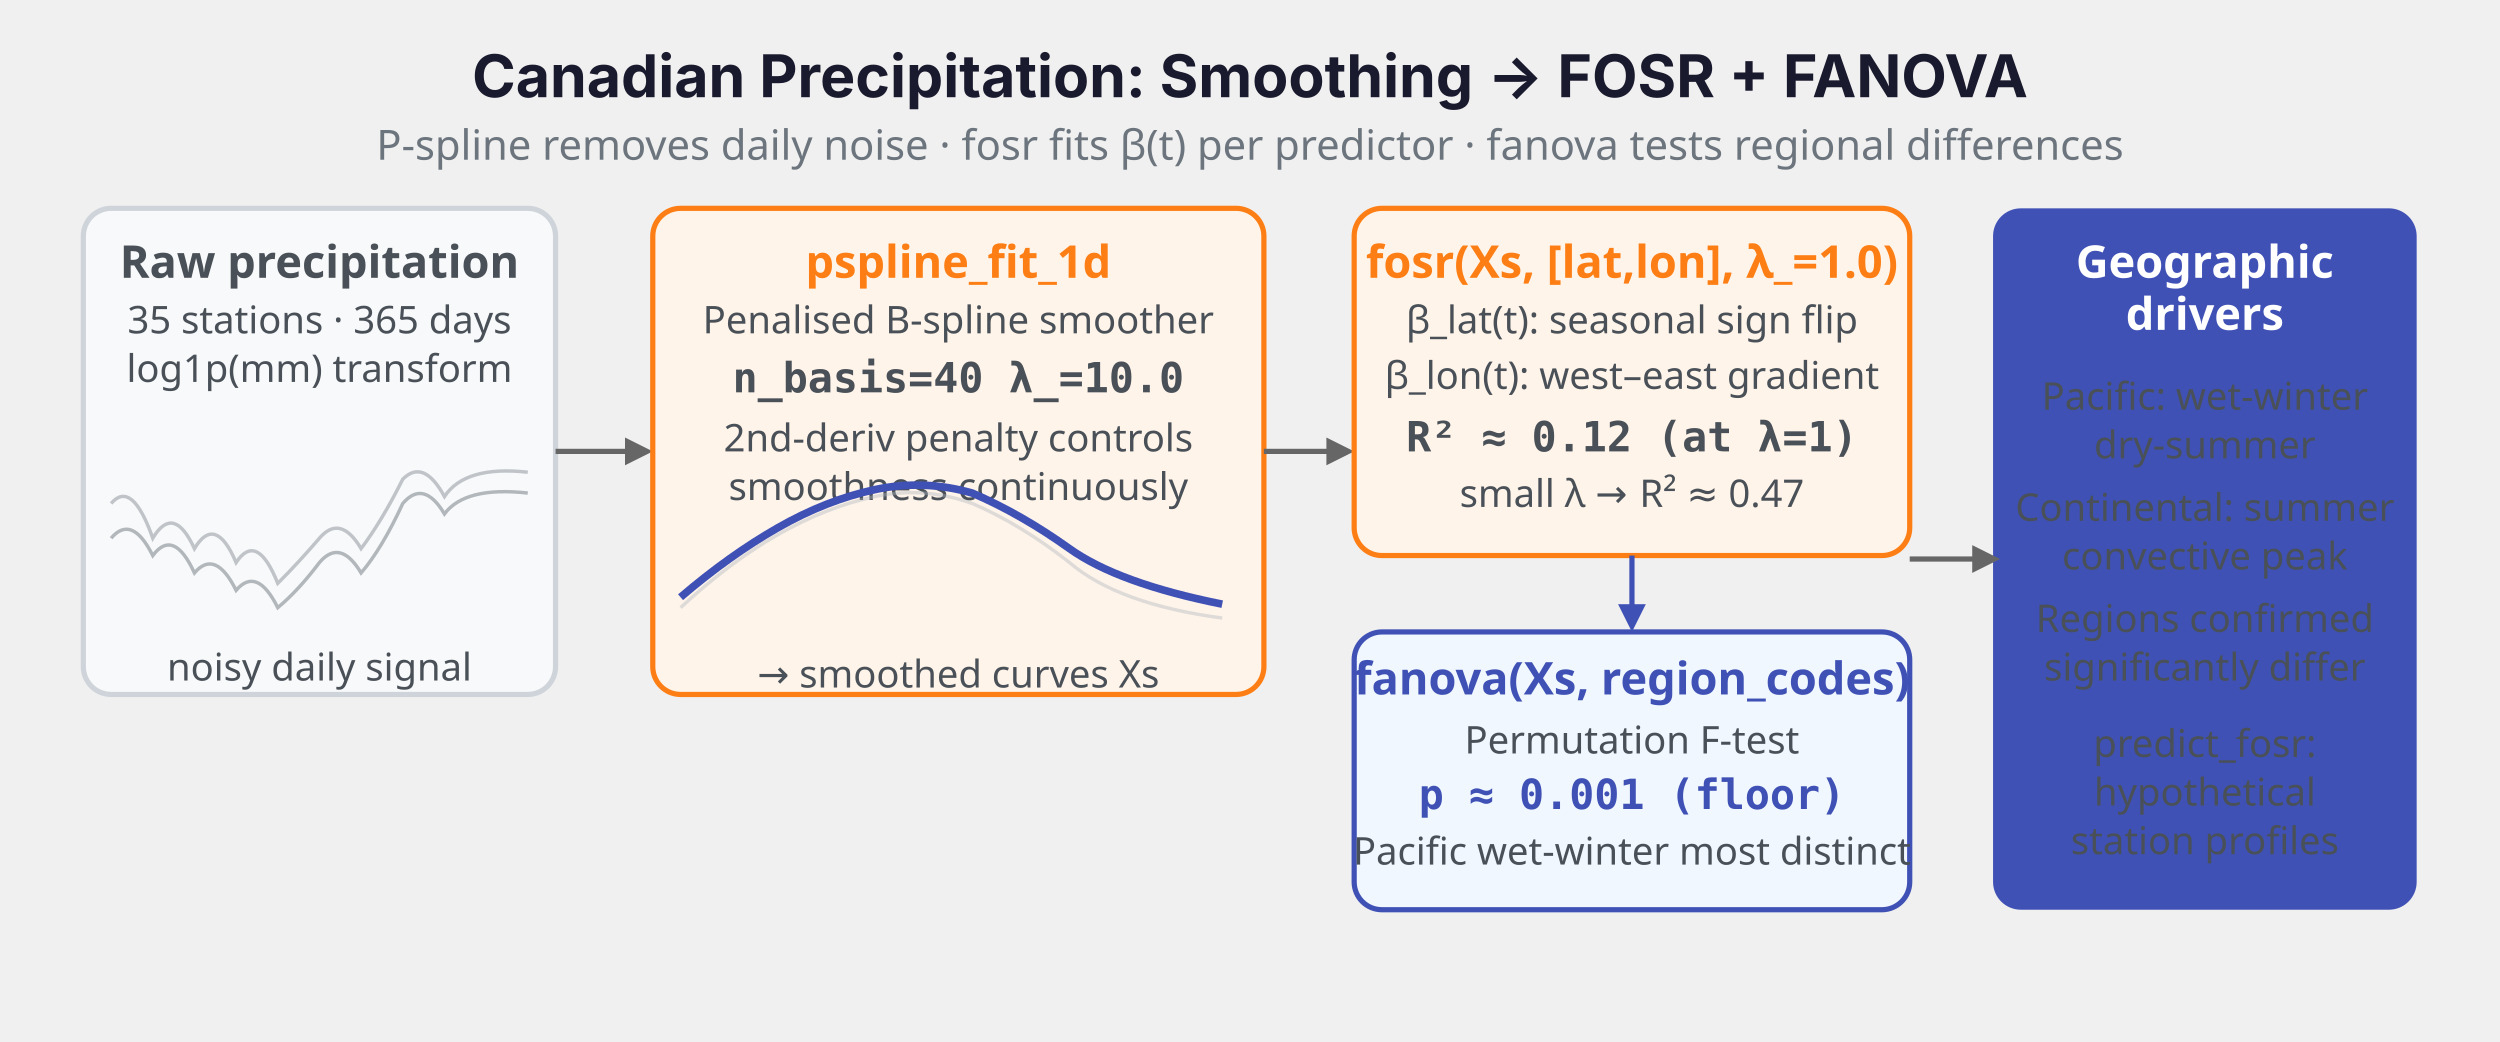
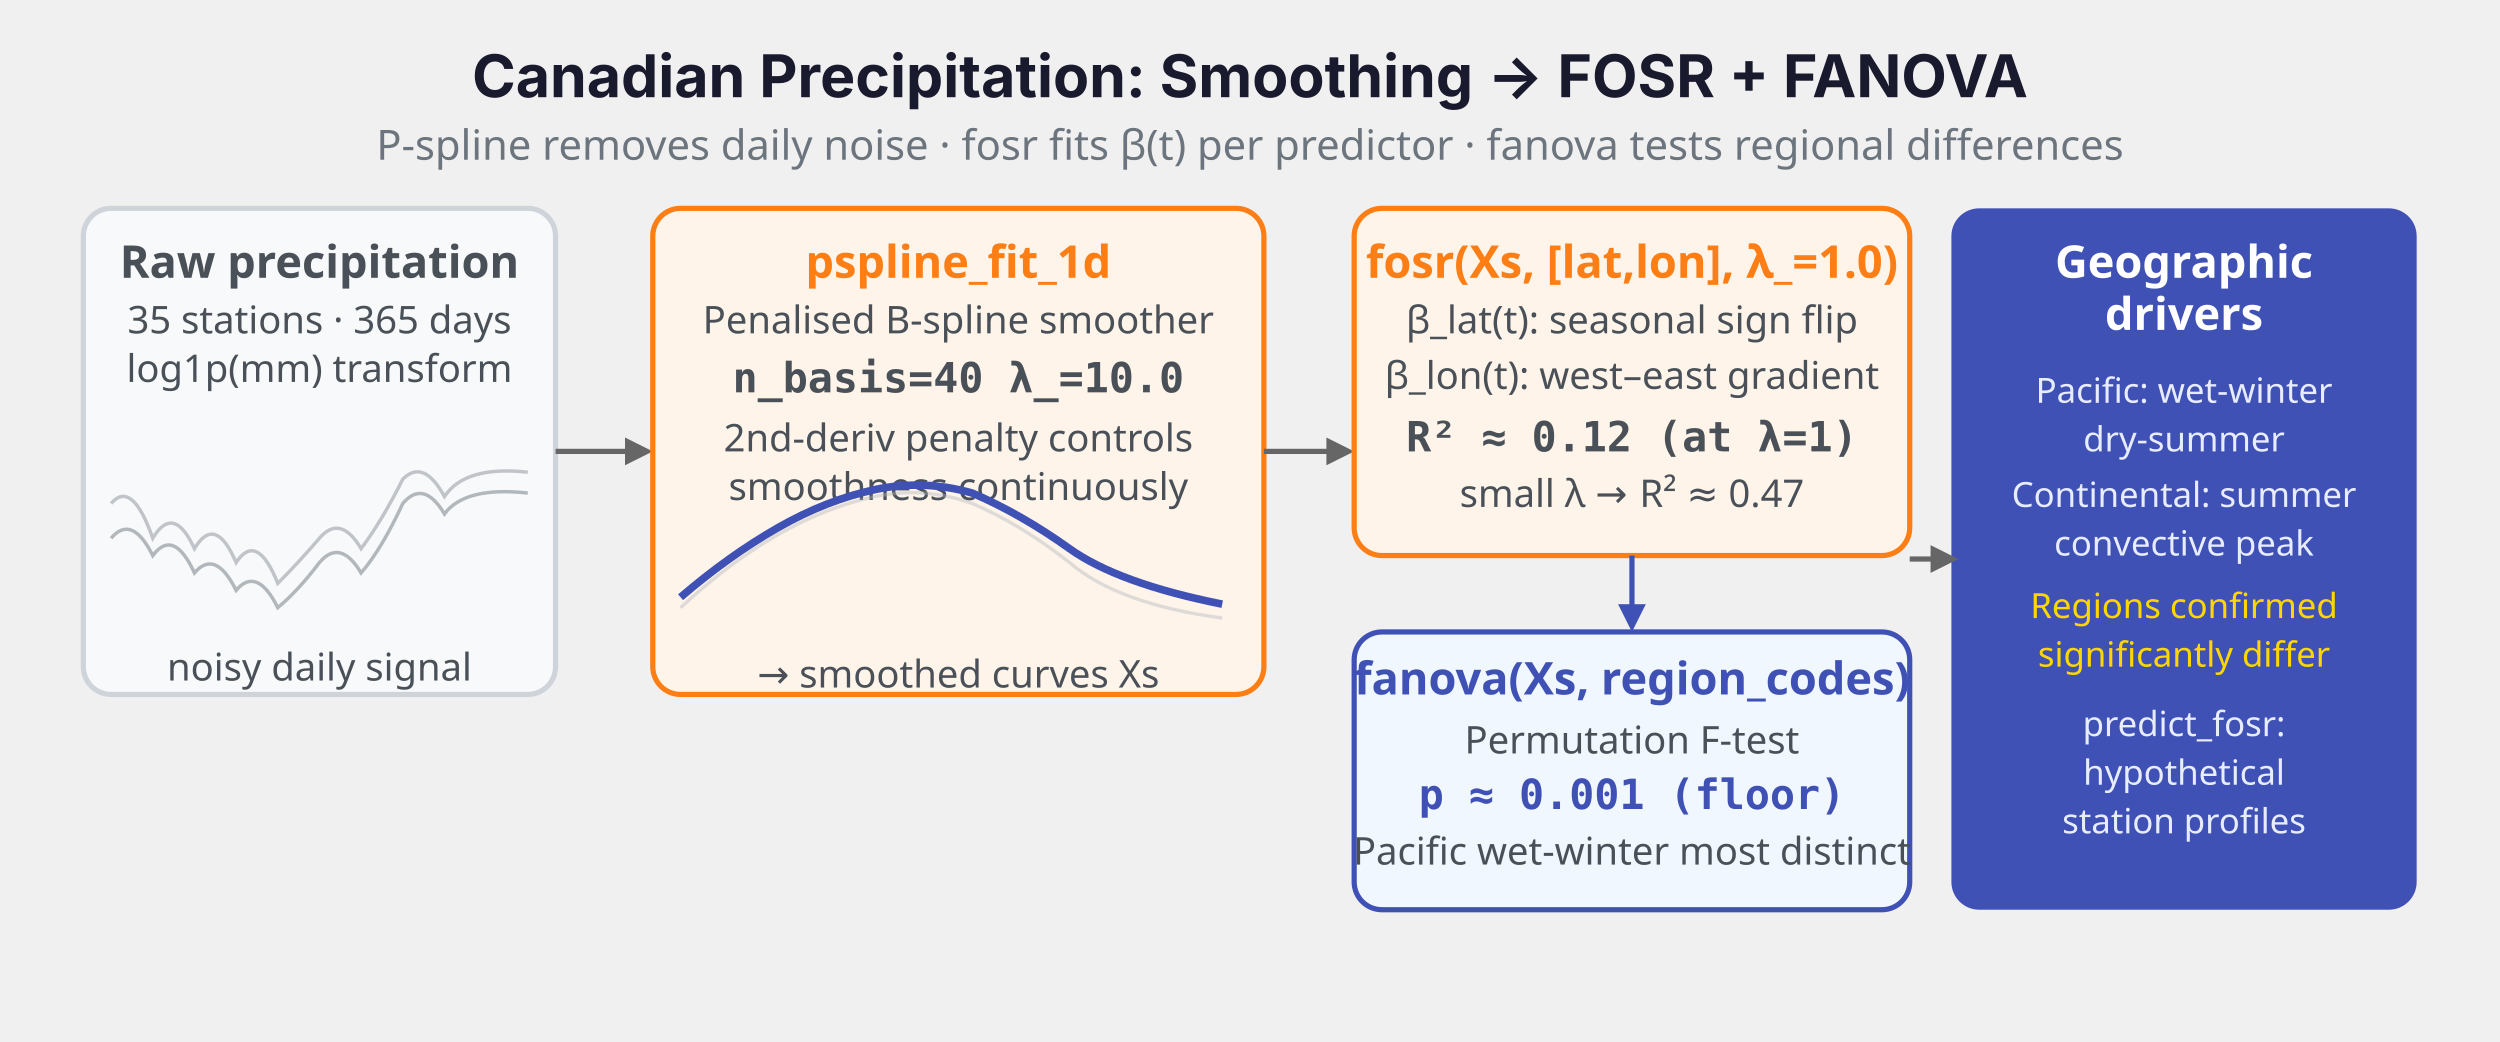
- <svg xmlns="http://www.w3.org/2000/svg" viewBox="0 0 720 300" fill="none" role="img" aria-label="Canadian Precipitation: P-spline Smoothing then FOSR and FANOVA on Geographic Precipitation Profiles">
+ <svg xmlns="http://www.w3.org/2000/svg" viewBox="0 0 720 300" fill="none" role="img" aria-label="Canadian Precipitation: Smoothing → FOSR + FANOVA" aria-labelledby="ex-canadian-precipitation-title ex-canadian-precipitation-desc">
  <style>
    .ttl{font:700 17px system-ui,-apple-system,sans-serif;fill:#1a1a2e}
    .sub{font:400 12px system-ui,sans-serif;fill:#6c757d}
    .lab{font:700 13px system-ui,sans-serif}
    .sm{font:400 11px system-ui,sans-serif;fill:#495057}
    .mono{font:600 12px ui-monospace,monospace}
  </style>
  <text class="ttl" x="360" y="28" text-anchor="middle">Canadian Precipitation: Smoothing → FOSR + FANOVA</text>
  <text class="sub" x="360" y="46" text-anchor="middle">P-spline removes daily noise · fosr fits β(t) per predictor · fanova tests regional differences</text>
  <rect x="24" y="60" width="136" height="140" rx="8" fill="#f8f9fa" stroke="#ced4da" stroke-width="1.5" />
  <text class="lab" x="92" y="80" text-anchor="middle" fill="#495057">Raw precipitation</text>
  <text class="sm" x="92" y="96" text-anchor="middle">35 stations · 365 days</text>
  <text class="sm" x="92" y="110" text-anchor="middle">log1p(mm) transform</text>
  <path d="M32 155 Q38 148 44 160 Q50 152 56 165 Q62 158 68 170 Q74 163 80 175 Q86 170 92 162 Q98 155 104 165 Q110 158 116 145 Q122 138 128 148 Q134 140 152 142" stroke="#6c757d" stroke-width="1.0" fill="none" opacity="0.5" />
  <path d="M32 145 Q38 138 44 155 Q50 145 56 158 Q62 148 68 162 Q74 153 80 168 Q86 162 92 155 Q98 148 104 158 Q110 150 116 138 Q122 132 128 143 Q134 134 152 136" stroke="#6c757d" stroke-width="1.0" fill="none" opacity="0.4" />
  <text class="sm" x="92" y="196" text-anchor="middle">noisy daily signal</text>
  <line x1="160" y1="130" x2="184" y2="130" stroke="#666" stroke-width="1.5" />
  <polygon points="180,126 188,130 180,134" fill="#666" />
  <rect x="188" y="60" width="176" height="140" rx="8" fill="#fff4ea" stroke="#fd7e14" stroke-width="1.5" />
  <text class="lab" x="276" y="80" text-anchor="middle" fill="#fd7e14">pspline_fit_1d</text>
  <text class="sm" x="276" y="96" text-anchor="middle">Penalised B-spline smoother</text>
  <text class="mono" x="276" y="113" text-anchor="middle" fill="#495057">n_basis=40  λ_=10.0</text>
  <text class="sm" x="276" y="130" text-anchor="middle">2nd-deriv penalty controls</text>
  <text class="sm" x="276" y="144" text-anchor="middle">smoothness continuously</text>
  <path d="M196 175 Q210 162 224 154 Q238 146 252 143 Q266 140 280 145 Q294 151 308 162 Q322 174 352 178" stroke="#adb5bd" stroke-width="1.0" fill="none" opacity="0.4" />
  <path d="M196 172 Q210 160 224 152 Q238 144 252 141 Q266 138 280 142 Q294 148 308 158 Q322 168 352 174" stroke="#3f51b5" stroke-width="2.2" fill="none" />
  <text class="sm" x="276" y="198" text-anchor="middle">→ smoothed curves Xs</text>
  <line x1="364" y1="130" x2="386" y2="130" stroke="#666" stroke-width="1.5" />
  <polygon points="382,126 390,130 382,134" fill="#666" />
  <rect x="390" y="60" width="160" height="100" rx="8" fill="#fff4ea" stroke="#fd7e14" stroke-width="1.5" />
  <text class="lab" x="470" y="80" text-anchor="middle" fill="#fd7e14">fosr(Xs, [lat,lon], λ_=1.0)</text>
  <text class="sm" x="470" y="96" text-anchor="middle">β_lat(t): seasonal sign flip</text>
  <text class="sm" x="470" y="112" text-anchor="middle">β_lon(t): west–east gradient</text>
  <text class="mono" x="470" y="130" text-anchor="middle" fill="#495057">R² ≈ 0.12 (at λ=1)</text>
  <text class="sm" x="470" y="146" text-anchor="middle">small λ → R² ≈ 0.47</text>
  <line x1="470" y1="160" x2="470" y2="178" stroke="#3f51b5" stroke-width="1.5" />
  <polygon points="466,174 470,182 474,174" fill="#3f51b5" />
  <rect x="390" y="182" width="160" height="80" rx="8" fill="#f0f7ff" stroke="#3f51b5" stroke-width="1.5" />
  <text class="lab" x="470" y="200" text-anchor="middle" fill="#3f51b5">fanova(Xs, region_codes)</text>
  <text class="sm" x="470" y="217" text-anchor="middle">Permutation F-test</text>
  <text class="mono" x="470" y="233" text-anchor="middle" fill="#3f51b5">p ≈ 0.001 (floor)</text>
  <text class="sm" x="470" y="249" text-anchor="middle">Pacific wet-winter most distinct</text>
-   <rect x="574" y="60" width="122" height="202" rx="8" fill="#3f51b5" stroke="none" />
-   <text class="lab" x="635" y="80" text-anchor="middle" fill="white">Geographic</text>
-   <text class="lab" x="635" y="95" text-anchor="middle" fill="white">drivers</text>
-   <text class="sm" x="635" y="118" text-anchor="middle" fill="#e8ecff">Pacific: wet-winter</text>
-   <text class="sm" x="635" y="132" text-anchor="middle" fill="#e8ecff">dry-summer</text>
-   <text class="sm" x="635" y="150" text-anchor="middle" fill="#e8ecff">Continental: summer</text>
-   <text class="sm" x="635" y="164" text-anchor="middle" fill="#e8ecff">convective peak</text>
-   <text class="sm" x="635" y="182" text-anchor="middle" fill="#FFD700">Regions confirmed</text>
-   <text class="sm" x="635" y="196" text-anchor="middle" fill="#FFD700">significantly differ</text>
-   <text class="sm" x="635" y="218" text-anchor="middle" fill="#e8ecff">predict_fosr:</text>
-   <text class="sm" x="635" y="232" text-anchor="middle" fill="#e8ecff">hypothetical</text>
-   <text class="sm" x="635" y="246" text-anchor="middle" fill="#e8ecff">station profiles</text>
-   <line x1="550" y1="161" x2="572" y2="161" stroke="#666" stroke-width="1.5" />
-   <polygon points="568,157 576,161 568,165" fill="#666" />
+   <rect x="562" y="60" width="134" height="202" rx="8" fill="#3f51b5" stroke="none" />
+   <text class="lab" x="629" y="80" text-anchor="middle" fill="white">Geographic</text>
+   <text class="lab" x="629" y="95" text-anchor="middle" fill="white">drivers</text>
+   <text x="629" y="116" text-anchor="middle" fill="#e8ecff" style="font:400 10px system-ui,sans-serif">Pacific: wet-winter</text>
+   <text x="629" y="130" text-anchor="middle" fill="#e8ecff" style="font:400 10px system-ui,sans-serif">dry-summer</text>
+   <text x="629" y="146" text-anchor="middle" fill="#e8ecff" style="font:400 10px system-ui,sans-serif">Continental: summer</text>
+   <text x="629" y="160" text-anchor="middle" fill="#e8ecff" style="font:400 10px system-ui,sans-serif">convective peak</text>
+   <text x="629" y="178" text-anchor="middle" fill="#FFD700" style="font:400 10px system-ui,sans-serif">Regions confirmed</text>
+   <text x="629" y="192" text-anchor="middle" fill="#FFD700" style="font:400 10px system-ui,sans-serif">significantly differ</text>
+   <text x="629" y="212" text-anchor="middle" fill="#e8ecff" style="font:400 10px system-ui,sans-serif">predict_fosr:</text>
+   <text x="629" y="226" text-anchor="middle" fill="#e8ecff" style="font:400 10px system-ui,sans-serif">hypothetical</text>
+   <text x="629" y="240" text-anchor="middle" fill="#e8ecff" style="font:400 10px system-ui,sans-serif">station profiles</text>
+   <line x1="550" y1="161" x2="560" y2="161" stroke="#666" stroke-width="1.5" />
+   <polygon points="556,157 564,161 556,165" fill="#666" />
</svg>
